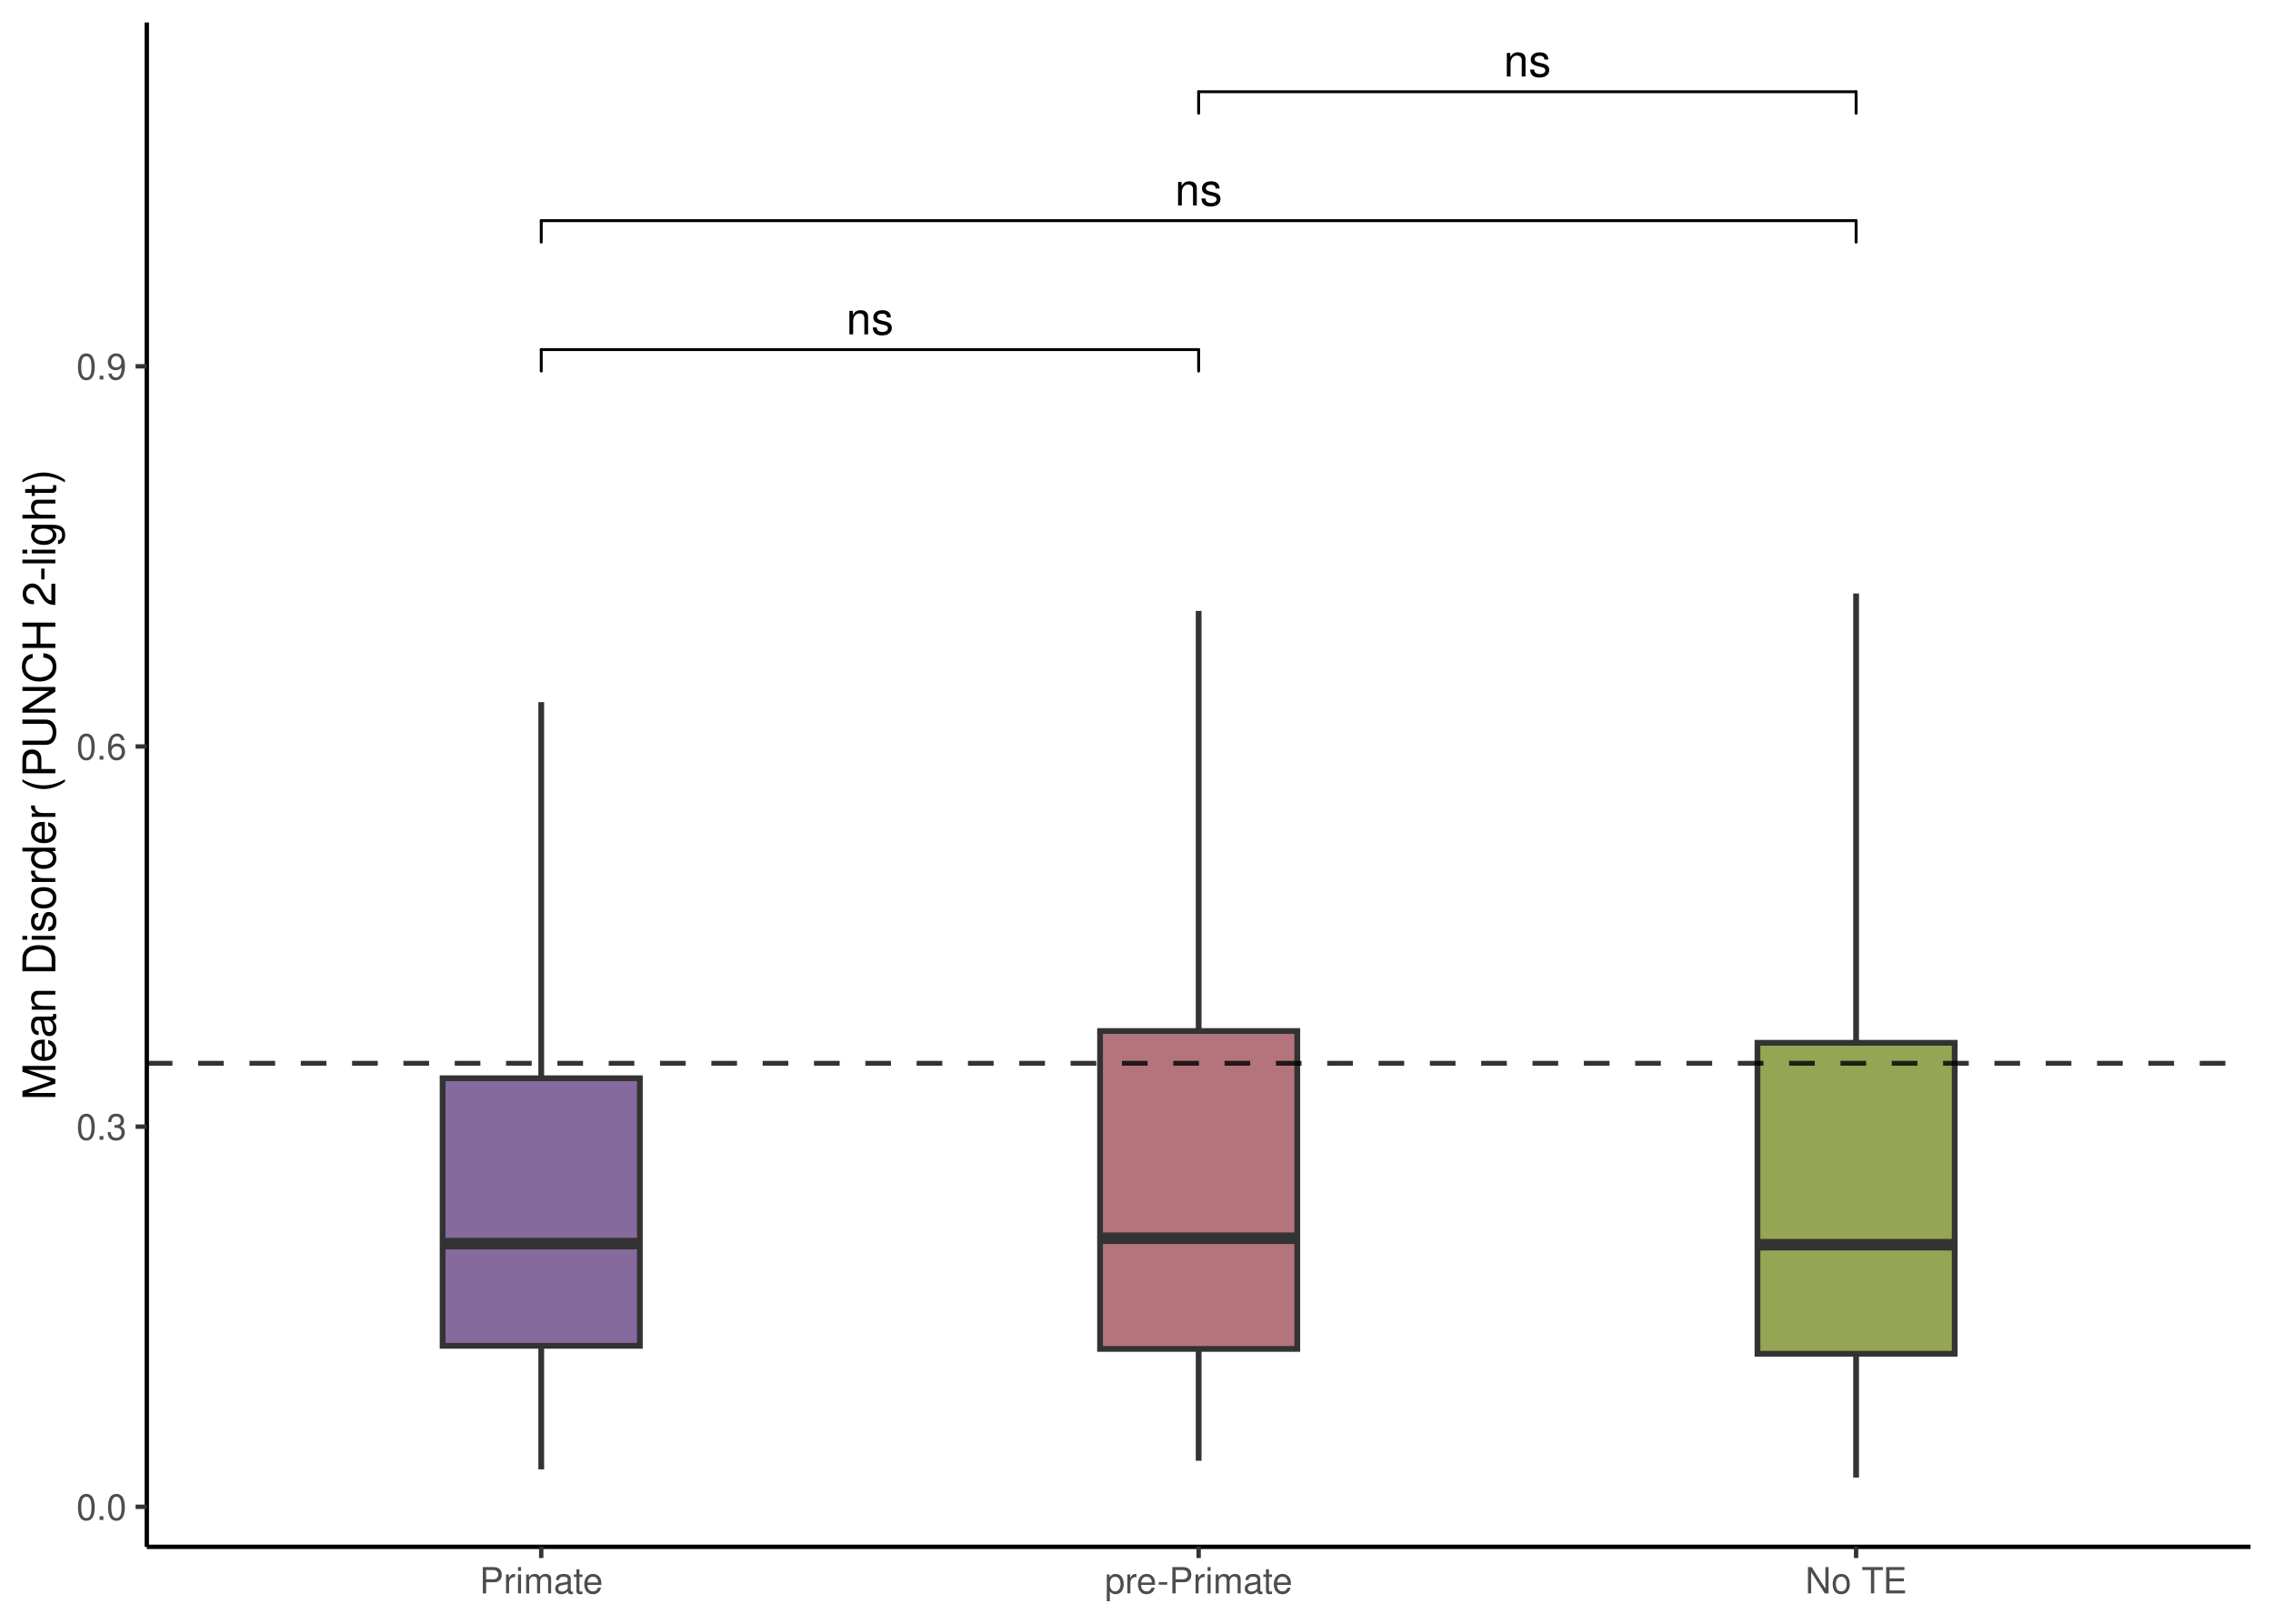
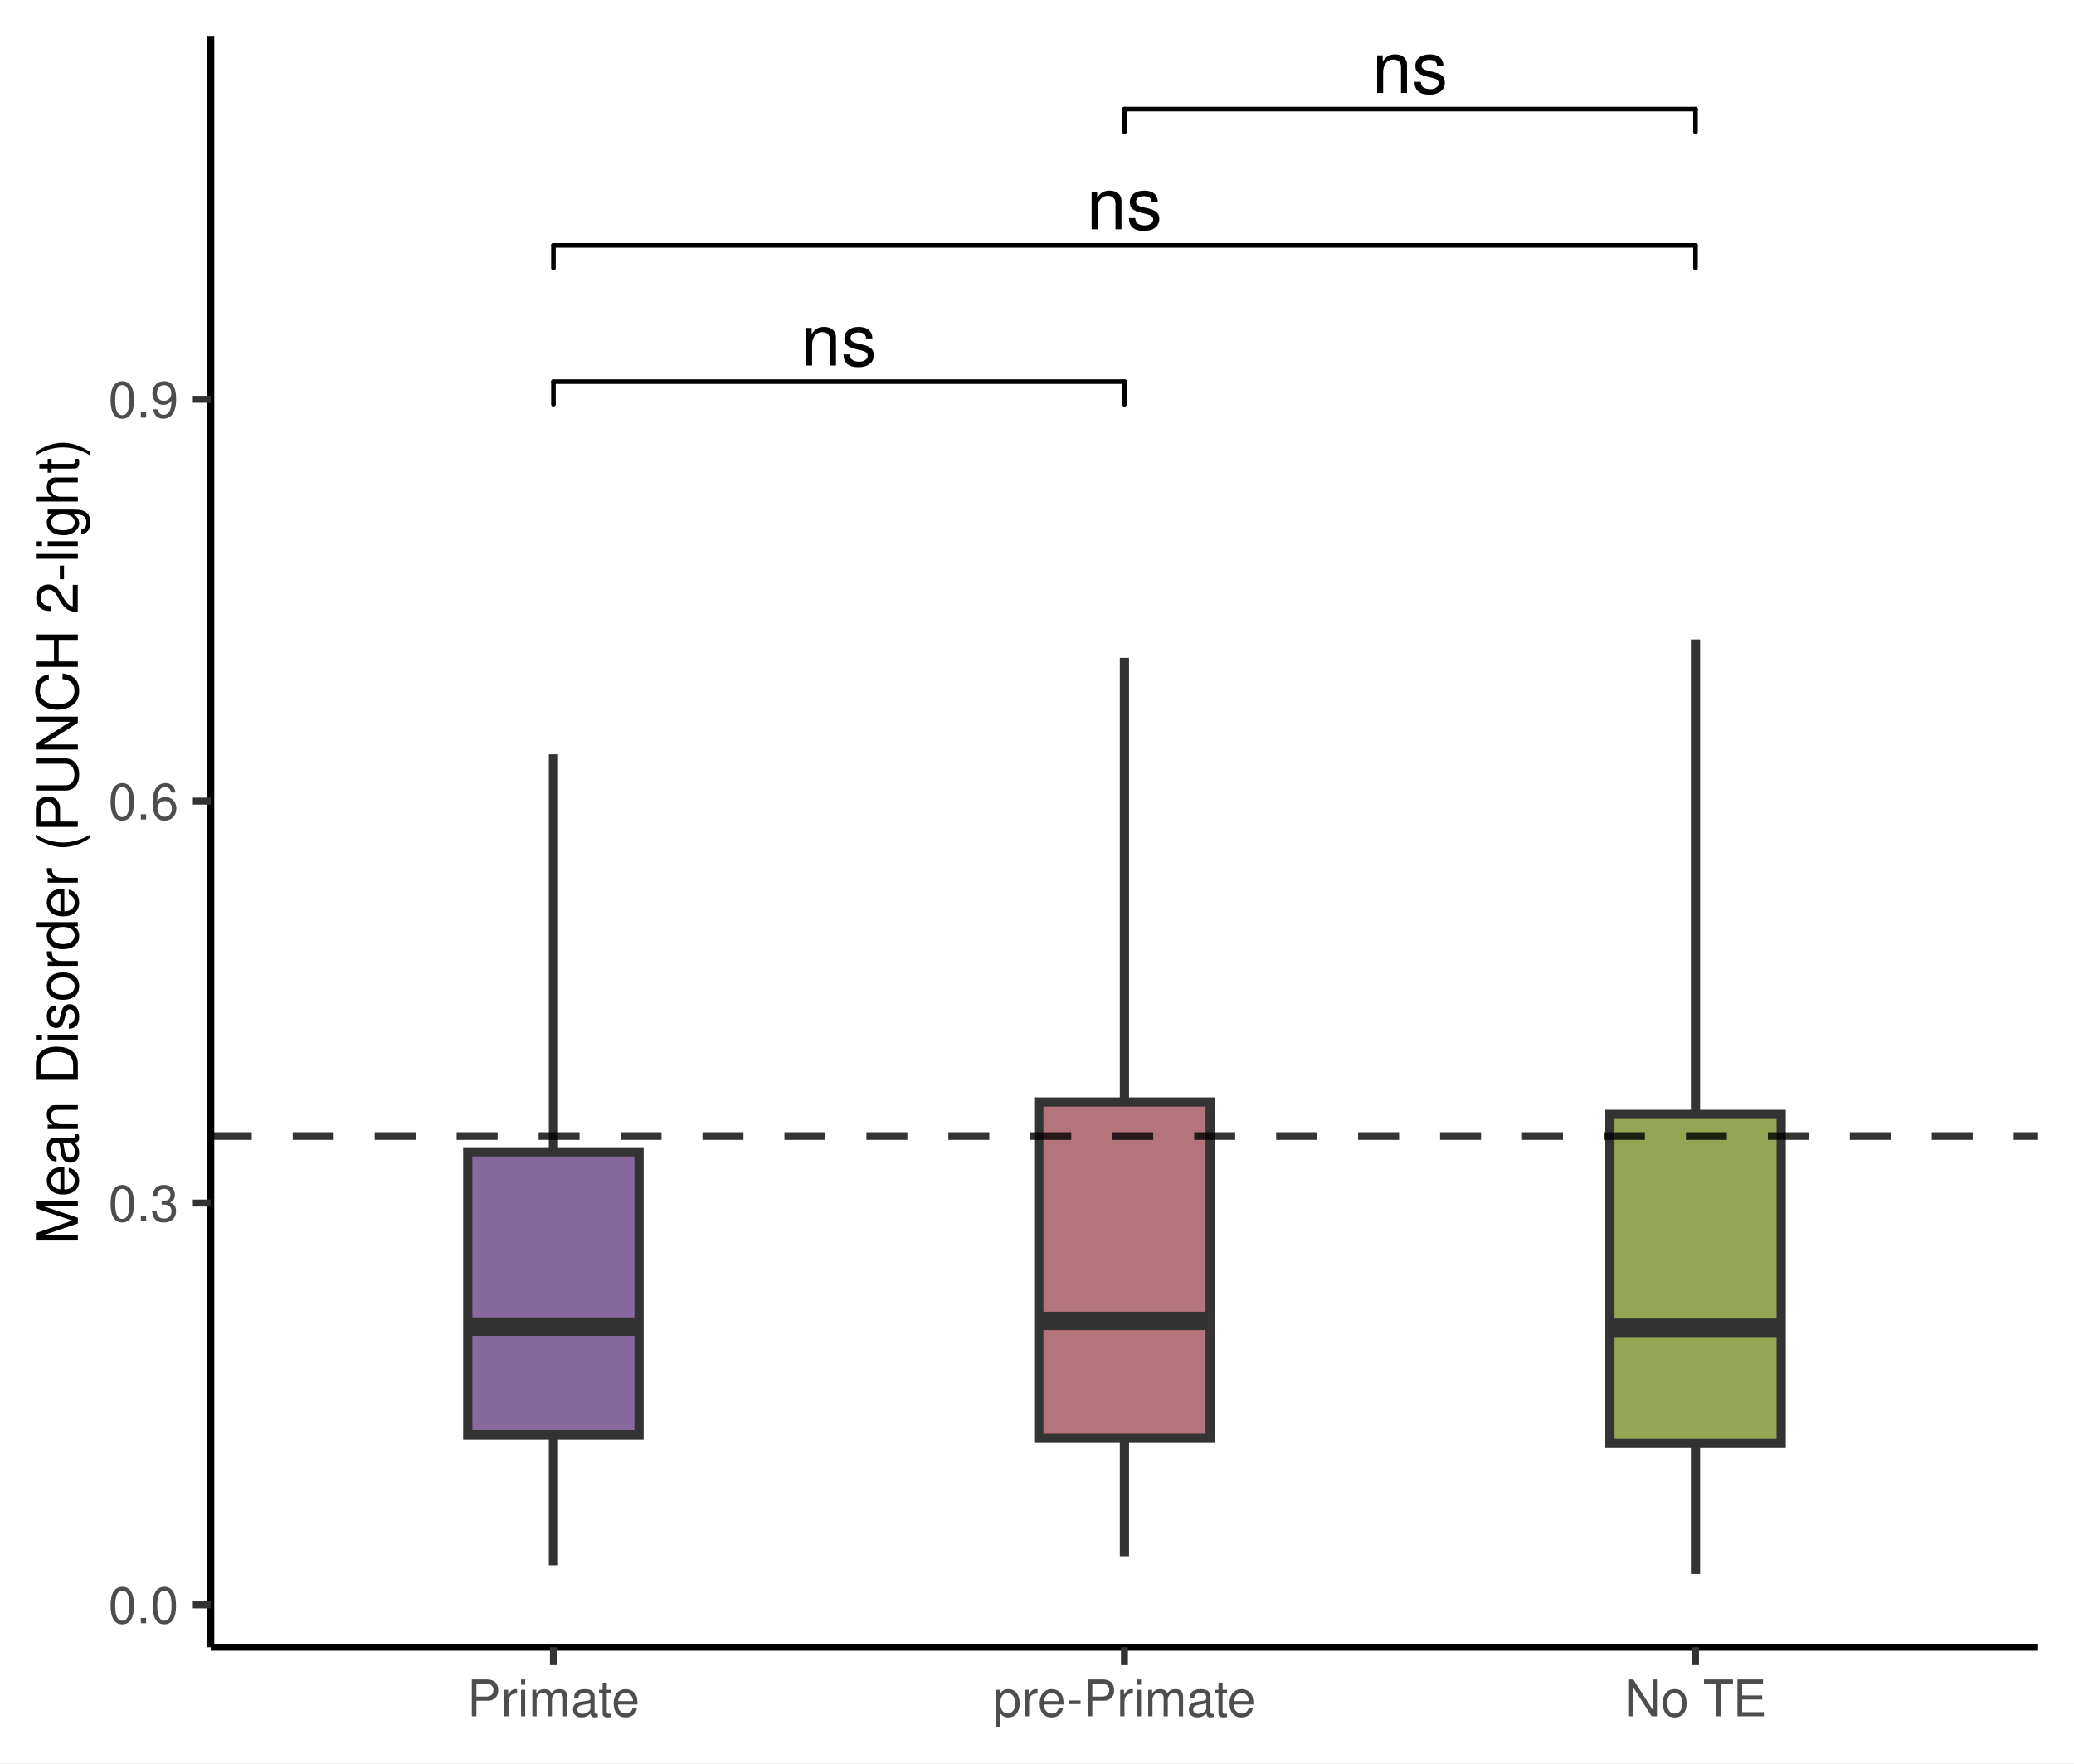
- <svg xmlns="http://www.w3.org/2000/svg" class="svglite" width="504.00pt" height="360.00pt" viewBox="0 0 504.00 360.00">
+ <svg xmlns="http://www.w3.org/2000/svg" class="svglite" width="288.00pt" height="244.80pt" viewBox="0 0 288.00 244.80">
  <defs>
    <style type="text/css">
    .svglite line, .svglite polyline, .svglite polygon, .svglite path, .svglite rect, .svglite circle {
      fill: none;
      stroke: #000000;
      stroke-linecap: round;
      stroke-linejoin: round;
      stroke-miterlimit: 10.00;
    }
    .svglite text {
      white-space: pre;
    }
  </style>
  </defs>
  <rect width="100%" height="100%" style="stroke: none; fill: #FFFFFF;" />
  <defs>
-     <clipPath id="cpMC4wMHw1MDQuMDB8MC4wMHwzNjAuMDA=">
-       <rect x="0.00" y="0.00" width="504.00" height="360.00" />
+     <clipPath id="cpMC4wMHwyODguMDB8MC4wMHwyNDQuODA=">
+       <rect x="0.00" y="0.00" width="288.00" height="244.80" />
    </clipPath>
  </defs>
-   <g clip-path="url(#cpMC4wMHw1MDQuMDB8MC4wMHwzNjAuMDA=)">
-     <rect x="0.00" y="0.00" width="504.00" height="360.00" style="stroke-width: 0.97; stroke: #FFFFFF; fill: #FFFFFF;" />
-     <rect x="32.55" y="4.98" width="466.47" height="337.97" style="stroke-width: 0.97; stroke: none; fill: #FFFFFF;" />
-     <line x1="120.01" y1="239.06" x2="120.01" y2="155.67" style="stroke-width: 1.28; stroke: #333333; stroke-linecap: butt;" />
-     <line x1="120.01" y1="298.38" x2="120.01" y2="325.77" style="stroke-width: 1.28; stroke: #333333; stroke-linecap: butt;" />
-     <polygon points="98.14,239.06 98.14,298.38 141.88,298.38 141.88,239.06 98.14,239.06 " style="stroke-width: 1.28; stroke: #333333; stroke-linecap: butt; stroke-linejoin: miter; fill: #86699D;" />
-     <line x1="98.14" y1="275.72" x2="141.88" y2="275.72" style="stroke-width: 2.56; stroke: #333333; stroke-linecap: butt; stroke-linejoin: miter;" />
-     <line x1="265.78" y1="228.59" x2="265.78" y2="135.45" style="stroke-width: 1.28; stroke: #333333; stroke-linecap: butt;" />
-     <line x1="265.78" y1="299.07" x2="265.78" y2="323.86" style="stroke-width: 1.28; stroke: #333333; stroke-linecap: butt;" />
-     <polygon points="243.92,228.59 243.92,299.07 287.65,299.07 287.65,228.59 243.92,228.59 " style="stroke-width: 1.28; stroke: #333333; stroke-linecap: butt; stroke-linejoin: miter; fill: #B4747C;" />
-     <line x1="243.92" y1="274.53" x2="287.65" y2="274.53" style="stroke-width: 2.56; stroke: #333333; stroke-linecap: butt; stroke-linejoin: miter;" />
-     <line x1="411.56" y1="231.20" x2="411.56" y2="131.58" style="stroke-width: 1.28; stroke: #333333; stroke-linecap: butt;" />
-     <line x1="411.56" y1="300.14" x2="411.56" y2="327.59" style="stroke-width: 1.28; stroke: #333333; stroke-linecap: butt;" />
-     <polygon points="389.69,231.20 389.69,300.14 433.42,300.14 433.42,231.20 389.69,231.20 " style="stroke-width: 1.28; stroke: #333333; stroke-linecap: butt; stroke-linejoin: miter; fill: #7A8F2A; fill-opacity: 0.80;" />
-     <line x1="389.69" y1="275.96" x2="433.42" y2="275.96" style="stroke-width: 2.56; stroke: #333333; stroke-linecap: butt; stroke-linejoin: miter;" />
-     <text x="338.67" y="16.96" text-anchor="middle" style="font-size: 9.96px; font-family: &quot;Nimbus Sans&quot;;" textLength="10.51px" lengthAdjust="spacingAndGlyphs">ns</text>
-     <line x1="411.56" y1="25.11" x2="411.56" y2="20.34" style="stroke-width: 0.64;" />
-     <line x1="411.56" y1="20.34" x2="265.78" y2="20.34" style="stroke-width: 0.64;" />
-     <line x1="265.78" y1="20.34" x2="265.78" y2="25.11" style="stroke-width: 0.64;" />
-     <text x="265.78" y="45.55" text-anchor="middle" style="font-size: 9.96px; font-family: &quot;Nimbus Sans&quot;;" textLength="10.51px" lengthAdjust="spacingAndGlyphs">ns</text>
-     <line x1="411.56" y1="53.69" x2="411.56" y2="48.92" style="stroke-width: 0.64;" />
-     <line x1="411.56" y1="48.92" x2="120.01" y2="48.92" style="stroke-width: 0.64;" />
-     <line x1="120.01" y1="48.92" x2="120.01" y2="53.69" style="stroke-width: 0.64;" />
-     <text x="192.90" y="74.13" text-anchor="middle" style="font-size: 9.96px; font-family: &quot;Nimbus Sans&quot;;" textLength="10.51px" lengthAdjust="spacingAndGlyphs">ns</text>
-     <line x1="265.78" y1="82.27" x2="265.78" y2="77.51" style="stroke-width: 0.64;" />
-     <line x1="265.78" y1="77.51" x2="120.01" y2="77.51" style="stroke-width: 0.64;" />
-     <line x1="120.01" y1="77.51" x2="120.01" y2="82.27" style="stroke-width: 0.64;" />
-     <line x1="32.55" y1="235.74" x2="499.02" y2="235.74" style="stroke-width: 1.07; stroke: #000000; stroke-opacity: 0.80; stroke-dasharray: 5.69,5.69; stroke-linecap: butt;" />
-     <polyline points="32.55,342.95 32.55,4.98 " style="stroke-width: 0.97; stroke-linecap: butt;" />
-     <text x="28.06" y="336.99" text-anchor="end" style="font-size: 8.00px;fill: #4D4D4D; font-family: &quot;Nimbus Sans&quot;;" textLength="11.12px" lengthAdjust="spacingAndGlyphs">0.0</text>
-     <text x="28.06" y="252.70" text-anchor="end" style="font-size: 8.00px;fill: #4D4D4D; font-family: &quot;Nimbus Sans&quot;;" textLength="11.12px" lengthAdjust="spacingAndGlyphs">0.3</text>
-     <text x="28.06" y="168.41" text-anchor="end" style="font-size: 8.00px;fill: #4D4D4D; font-family: &quot;Nimbus Sans&quot;;" textLength="11.12px" lengthAdjust="spacingAndGlyphs">0.6</text>
-     <text x="28.06" y="84.13" text-anchor="end" style="font-size: 8.00px;fill: #4D4D4D; font-family: &quot;Nimbus Sans&quot;;" textLength="11.12px" lengthAdjust="spacingAndGlyphs">0.9</text>
-     <polyline points="30.06,334.07 32.55,334.07 " style="stroke-width: 0.97; stroke: #333333; stroke-linecap: butt;" />
-     <polyline points="30.06,249.79 32.55,249.79 " style="stroke-width: 0.97; stroke: #333333; stroke-linecap: butt;" />
-     <polyline points="30.06,165.50 32.55,165.50 " style="stroke-width: 0.97; stroke: #333333; stroke-linecap: butt;" />
-     <polyline points="30.06,81.21 32.55,81.21 " style="stroke-width: 0.97; stroke: #333333; stroke-linecap: butt;" />
-     <polyline points="32.55,342.95 499.02,342.95 " style="stroke-width: 0.97; stroke-linecap: butt;" />
-     <polyline points="120.01,345.44 120.01,342.95 " style="stroke-width: 0.97; stroke: #333333; stroke-linecap: butt;" />
-     <polyline points="265.78,345.44 265.78,342.95 " style="stroke-width: 0.97; stroke: #333333; stroke-linecap: butt;" />
-     <polyline points="411.56,345.44 411.56,342.95 " style="stroke-width: 0.97; stroke: #333333; stroke-linecap: butt;" />
-     <text x="120.01" y="353.27" text-anchor="middle" style="font-size: 8.00px;fill: #4D4D4D; font-family: &quot;Nimbus Sans&quot;;" textLength="27.57px" lengthAdjust="spacingAndGlyphs">Primate</text>
-     <text x="265.78" y="353.27" text-anchor="middle" style="font-size: 8.00px;fill: #4D4D4D; font-family: &quot;Nimbus Sans&quot;;" textLength="41.80px" lengthAdjust="spacingAndGlyphs">pre-Primate</text>
-     <text x="411.56" y="353.27" text-anchor="middle" style="font-size: 8.00px;fill: #4D4D4D; font-family: &quot;Nimbus Sans&quot;;" textLength="22.67px" lengthAdjust="spacingAndGlyphs">No TE</text>
-     <text transform="translate(12.27,173.97) rotate(-90)" text-anchor="middle" style="font-size: 10.00px; font-family: &quot;Nimbus Sans&quot;;" textLength="140.57px" lengthAdjust="spacingAndGlyphs">Mean Disorder (PUNCH 2-light)</text>
+   <g clip-path="url(#cpMC4wMHwyODguMDB8MC4wMHwyNDQuODA=)">
+     <rect x="0.00" y="0.00" width="288.00" height="244.80" style="stroke-width: 0.97; stroke: #FFFFFF; fill: #FFFFFF;" />
+     <rect x="29.27" y="4.98" width="253.75" height="223.72" style="stroke-width: 0.97; stroke: none; fill: #FFFFFF;" />
+     <line x1="76.85" y1="159.92" x2="76.85" y2="104.73" style="stroke-width: 1.28; stroke: #333333; stroke-linecap: butt;" />
+     <line x1="76.85" y1="199.19" x2="76.85" y2="217.32" style="stroke-width: 1.28; stroke: #333333; stroke-linecap: butt;" />
+     <polygon points="64.95,159.92 64.95,199.19 88.74,199.19 88.74,159.92 64.95,159.92 " style="stroke-width: 1.28; stroke: #333333; stroke-linecap: butt; stroke-linejoin: miter; fill: #86699D;" />
+     <line x1="64.95" y1="184.19" x2="88.74" y2="184.19" style="stroke-width: 2.56; stroke: #333333; stroke-linecap: butt; stroke-linejoin: miter;" />
+     <line x1="156.14" y1="153.00" x2="156.14" y2="91.34" style="stroke-width: 1.28; stroke: #333333; stroke-linecap: butt;" />
+     <line x1="156.14" y1="199.65" x2="156.14" y2="216.06" style="stroke-width: 1.28; stroke: #333333; stroke-linecap: butt;" />
+     <polygon points="144.25,153.00 144.25,199.65 168.04,199.65 168.04,153.00 144.25,153.00 " style="stroke-width: 1.28; stroke: #333333; stroke-linecap: butt; stroke-linejoin: miter; fill: #B4747C;" />
+     <line x1="144.25" y1="183.40" x2="168.04" y2="183.40" style="stroke-width: 2.56; stroke: #333333; stroke-linecap: butt; stroke-linejoin: miter;" />
+     <line x1="235.44" y1="154.72" x2="235.44" y2="88.78" style="stroke-width: 1.28; stroke: #333333; stroke-linecap: butt;" />
+     <line x1="235.44" y1="200.36" x2="235.44" y2="218.53" style="stroke-width: 1.28; stroke: #333333; stroke-linecap: butt;" />
+     <polygon points="223.55,154.72 223.55,200.36 247.34,200.36 247.34,154.72 223.55,154.72 " style="stroke-width: 1.28; stroke: #333333; stroke-linecap: butt; stroke-linejoin: miter; fill: #7A8F2A; fill-opacity: 0.80;" />
+     <line x1="223.55" y1="184.35" x2="247.34" y2="184.35" style="stroke-width: 2.56; stroke: #333333; stroke-linecap: butt; stroke-linejoin: miter;" />
+     <text x="195.79" y="12.91" text-anchor="middle" style="font-size: 9.96px; font-family: &quot;Nimbus Sans&quot;;" textLength="10.51px" lengthAdjust="spacingAndGlyphs">ns</text>
+     <line x1="235.44" y1="18.30" x2="235.44" y2="15.15" style="stroke-width: 0.64;" />
+     <line x1="235.44" y1="15.15" x2="156.14" y2="15.15" style="stroke-width: 0.64;" />
+     <line x1="156.14" y1="15.15" x2="156.14" y2="18.30" style="stroke-width: 0.64;" />
+     <text x="156.14" y="31.83" text-anchor="middle" style="font-size: 9.96px; font-family: &quot;Nimbus Sans&quot;;" textLength="10.51px" lengthAdjust="spacingAndGlyphs">ns</text>
+     <line x1="235.44" y1="37.22" x2="235.44" y2="34.07" style="stroke-width: 0.64;" />
+     <line x1="235.44" y1="34.07" x2="76.85" y2="34.07" style="stroke-width: 0.64;" />
+     <line x1="76.85" y1="34.07" x2="76.85" y2="37.22" style="stroke-width: 0.64;" />
+     <text x="116.50" y="50.75" text-anchor="middle" style="font-size: 9.96px; font-family: &quot;Nimbus Sans&quot;;" textLength="10.51px" lengthAdjust="spacingAndGlyphs">ns</text>
+     <line x1="156.14" y1="56.14" x2="156.14" y2="52.99" style="stroke-width: 0.64;" />
+     <line x1="156.14" y1="52.99" x2="76.85" y2="52.99" style="stroke-width: 0.64;" />
+     <line x1="76.85" y1="52.99" x2="76.85" y2="56.14" style="stroke-width: 0.64;" />
+     <line x1="29.27" y1="157.73" x2="283.02" y2="157.73" style="stroke-width: 1.07; stroke: #000000; stroke-opacity: 0.80; stroke-dasharray: 5.69,5.69; stroke-linecap: butt;" />
+     <polyline points="29.27,228.70 29.27,4.98 " style="stroke-width: 0.97; stroke-linecap: butt;" />
+     <text x="24.79" y="225.37" text-anchor="end" style="font-size: 7.00px;fill: #4D4D4D; font-family: &quot;Nimbus Sans&quot;;" textLength="9.73px" lengthAdjust="spacingAndGlyphs">0.0</text>
+     <text x="24.79" y="169.58" text-anchor="end" style="font-size: 7.00px;fill: #4D4D4D; font-family: &quot;Nimbus Sans&quot;;" textLength="9.73px" lengthAdjust="spacingAndGlyphs">0.3</text>
+     <text x="24.79" y="113.79" text-anchor="end" style="font-size: 7.00px;fill: #4D4D4D; font-family: &quot;Nimbus Sans&quot;;" textLength="9.73px" lengthAdjust="spacingAndGlyphs">0.6</text>
+     <text x="24.79" y="57.99" text-anchor="end" style="font-size: 7.00px;fill: #4D4D4D; font-family: &quot;Nimbus Sans&quot;;" textLength="9.73px" lengthAdjust="spacingAndGlyphs">0.9</text>
+     <polyline points="26.78,222.82 29.27,222.82 " style="stroke-width: 0.97; stroke: #333333; stroke-linecap: butt;" />
+     <polyline points="26.78,167.03 29.27,167.03 " style="stroke-width: 0.97; stroke: #333333; stroke-linecap: butt;" />
+     <polyline points="26.78,111.23 29.27,111.23 " style="stroke-width: 0.97; stroke: #333333; stroke-linecap: butt;" />
+     <polyline points="26.78,55.44 29.27,55.44 " style="stroke-width: 0.97; stroke: #333333; stroke-linecap: butt;" />
+     <polyline points="29.27,228.70 283.02,228.70 " style="stroke-width: 0.97; stroke-linecap: butt;" />
+     <polyline points="76.85,231.19 76.85,228.70 " style="stroke-width: 0.97; stroke: #333333; stroke-linecap: butt;" />
+     <polyline points="156.14,231.19 156.14,228.70 " style="stroke-width: 0.97; stroke: #333333; stroke-linecap: butt;" />
+     <polyline points="235.44,231.19 235.44,228.70 " style="stroke-width: 0.97; stroke: #333333; stroke-linecap: butt;" />
+     <text x="76.85" y="238.29" text-anchor="middle" style="font-size: 7.00px;fill: #4D4D4D; font-family: &quot;Nimbus Sans&quot;;" textLength="24.12px" lengthAdjust="spacingAndGlyphs">Primate</text>
+     <text x="156.14" y="238.29" text-anchor="middle" style="font-size: 7.00px;fill: #4D4D4D; font-family: &quot;Nimbus Sans&quot;;" textLength="36.58px" lengthAdjust="spacingAndGlyphs">pre-Primate</text>
+     <text x="235.44" y="238.29" text-anchor="middle" style="font-size: 7.00px;fill: #4D4D4D; font-family: &quot;Nimbus Sans&quot;;" textLength="19.84px" lengthAdjust="spacingAndGlyphs">No TE</text>
+     <text transform="translate(10.81,116.84) rotate(-90)" text-anchor="middle" style="font-size: 8.00px; font-family: &quot;Nimbus Sans&quot;;" textLength="112.48px" lengthAdjust="spacingAndGlyphs">Mean Disorder (PUNCH 2-light)</text>
  </g>
</svg>
